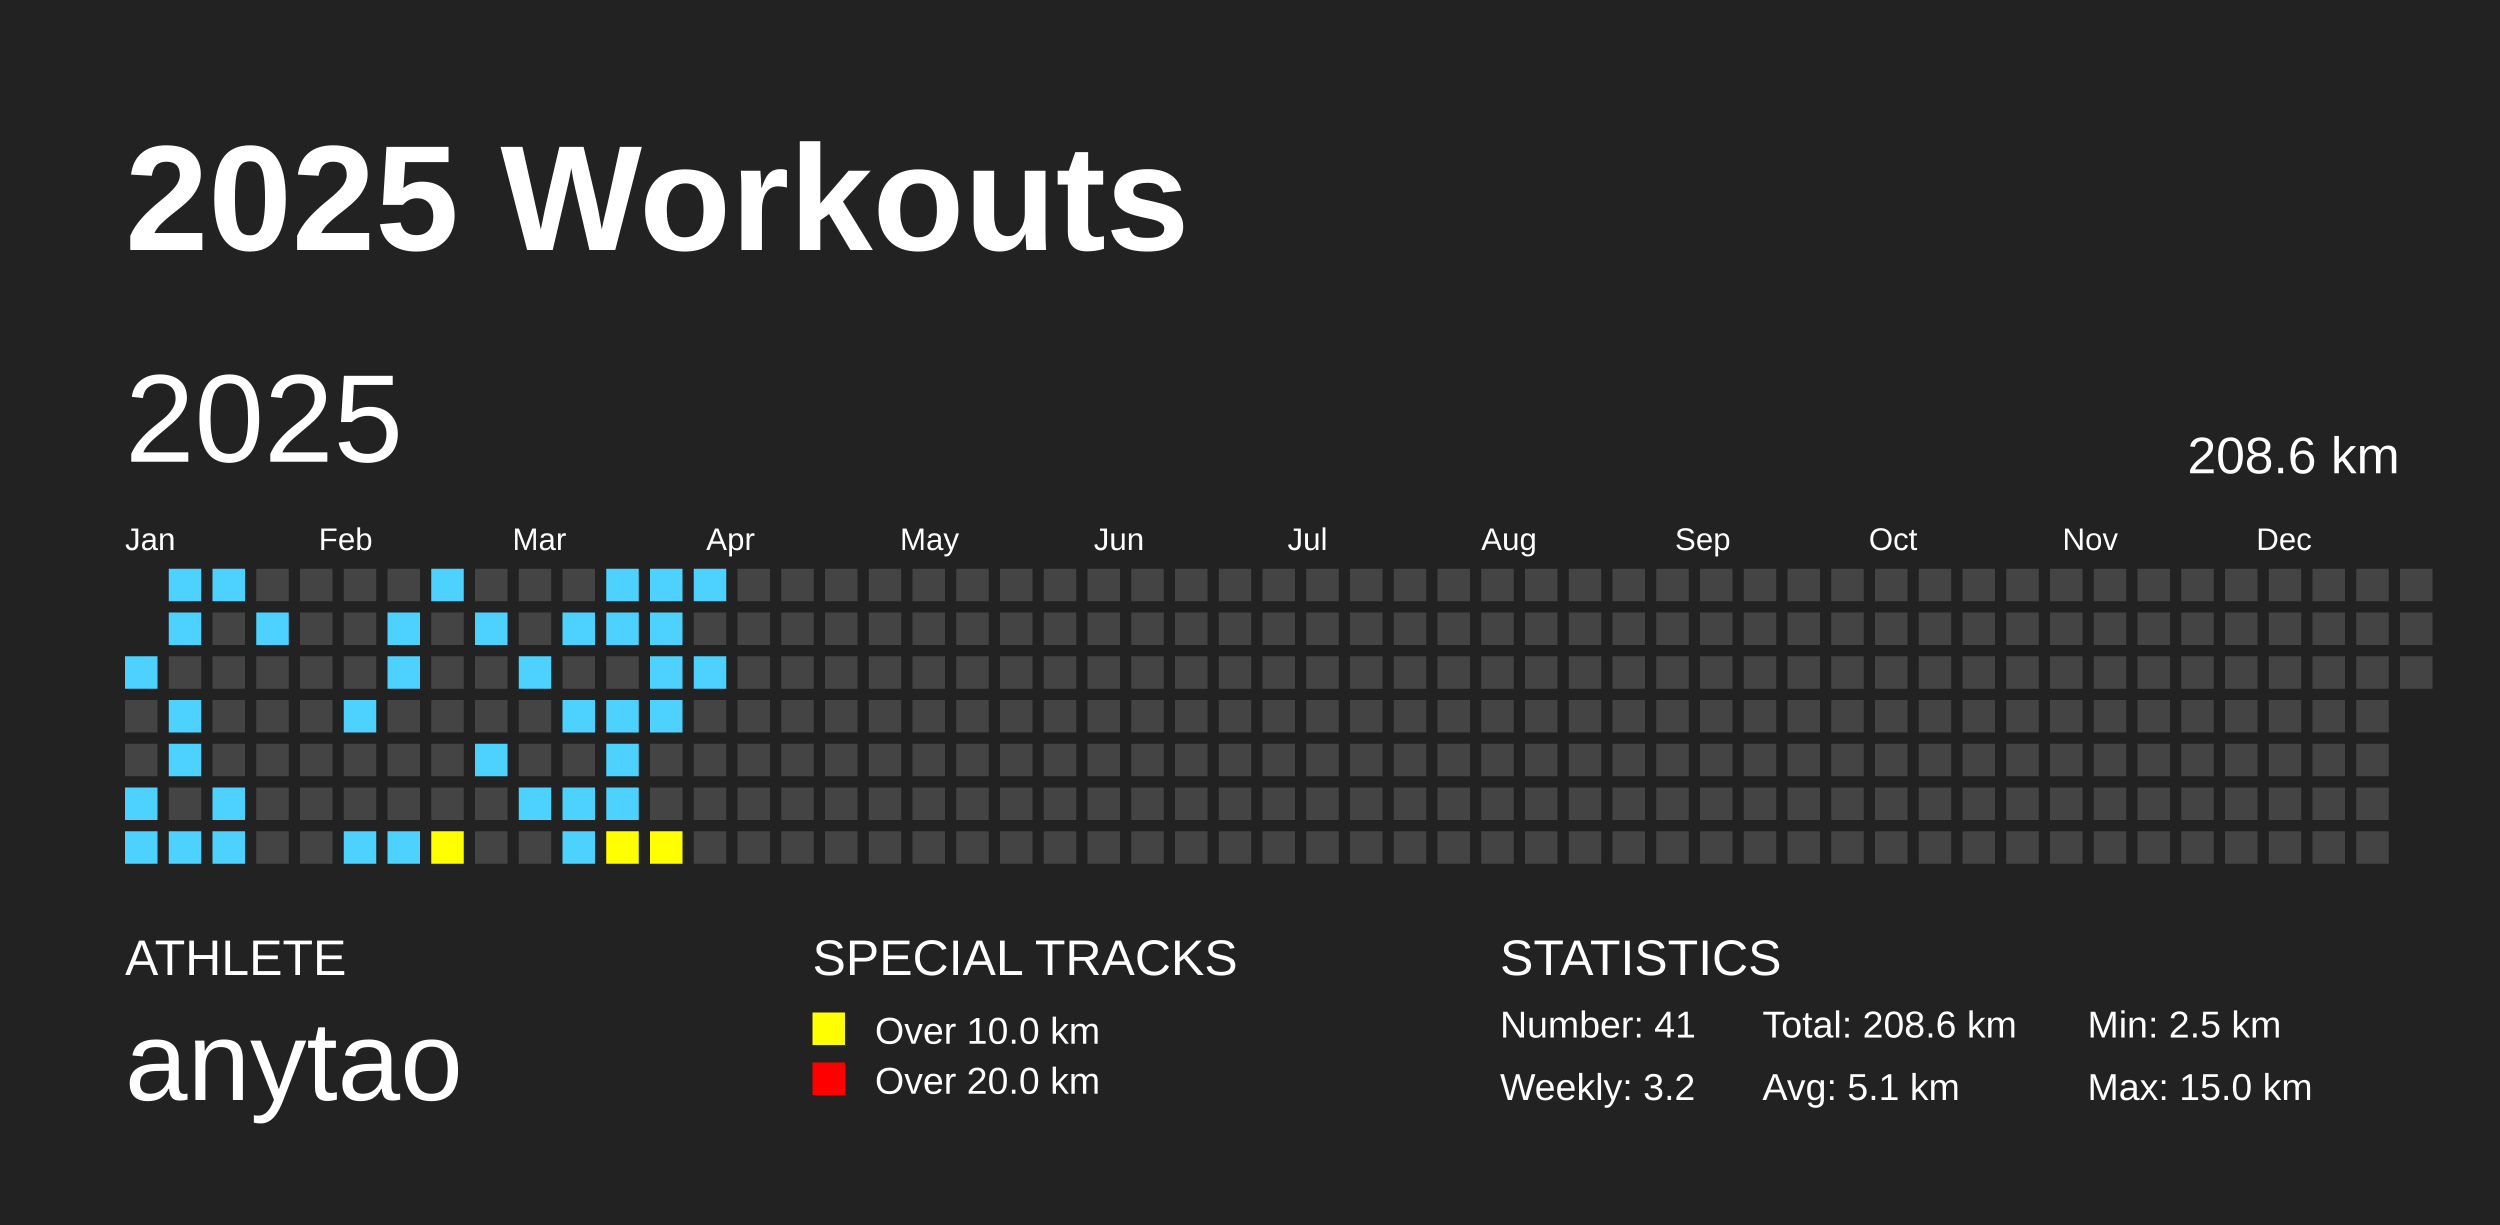
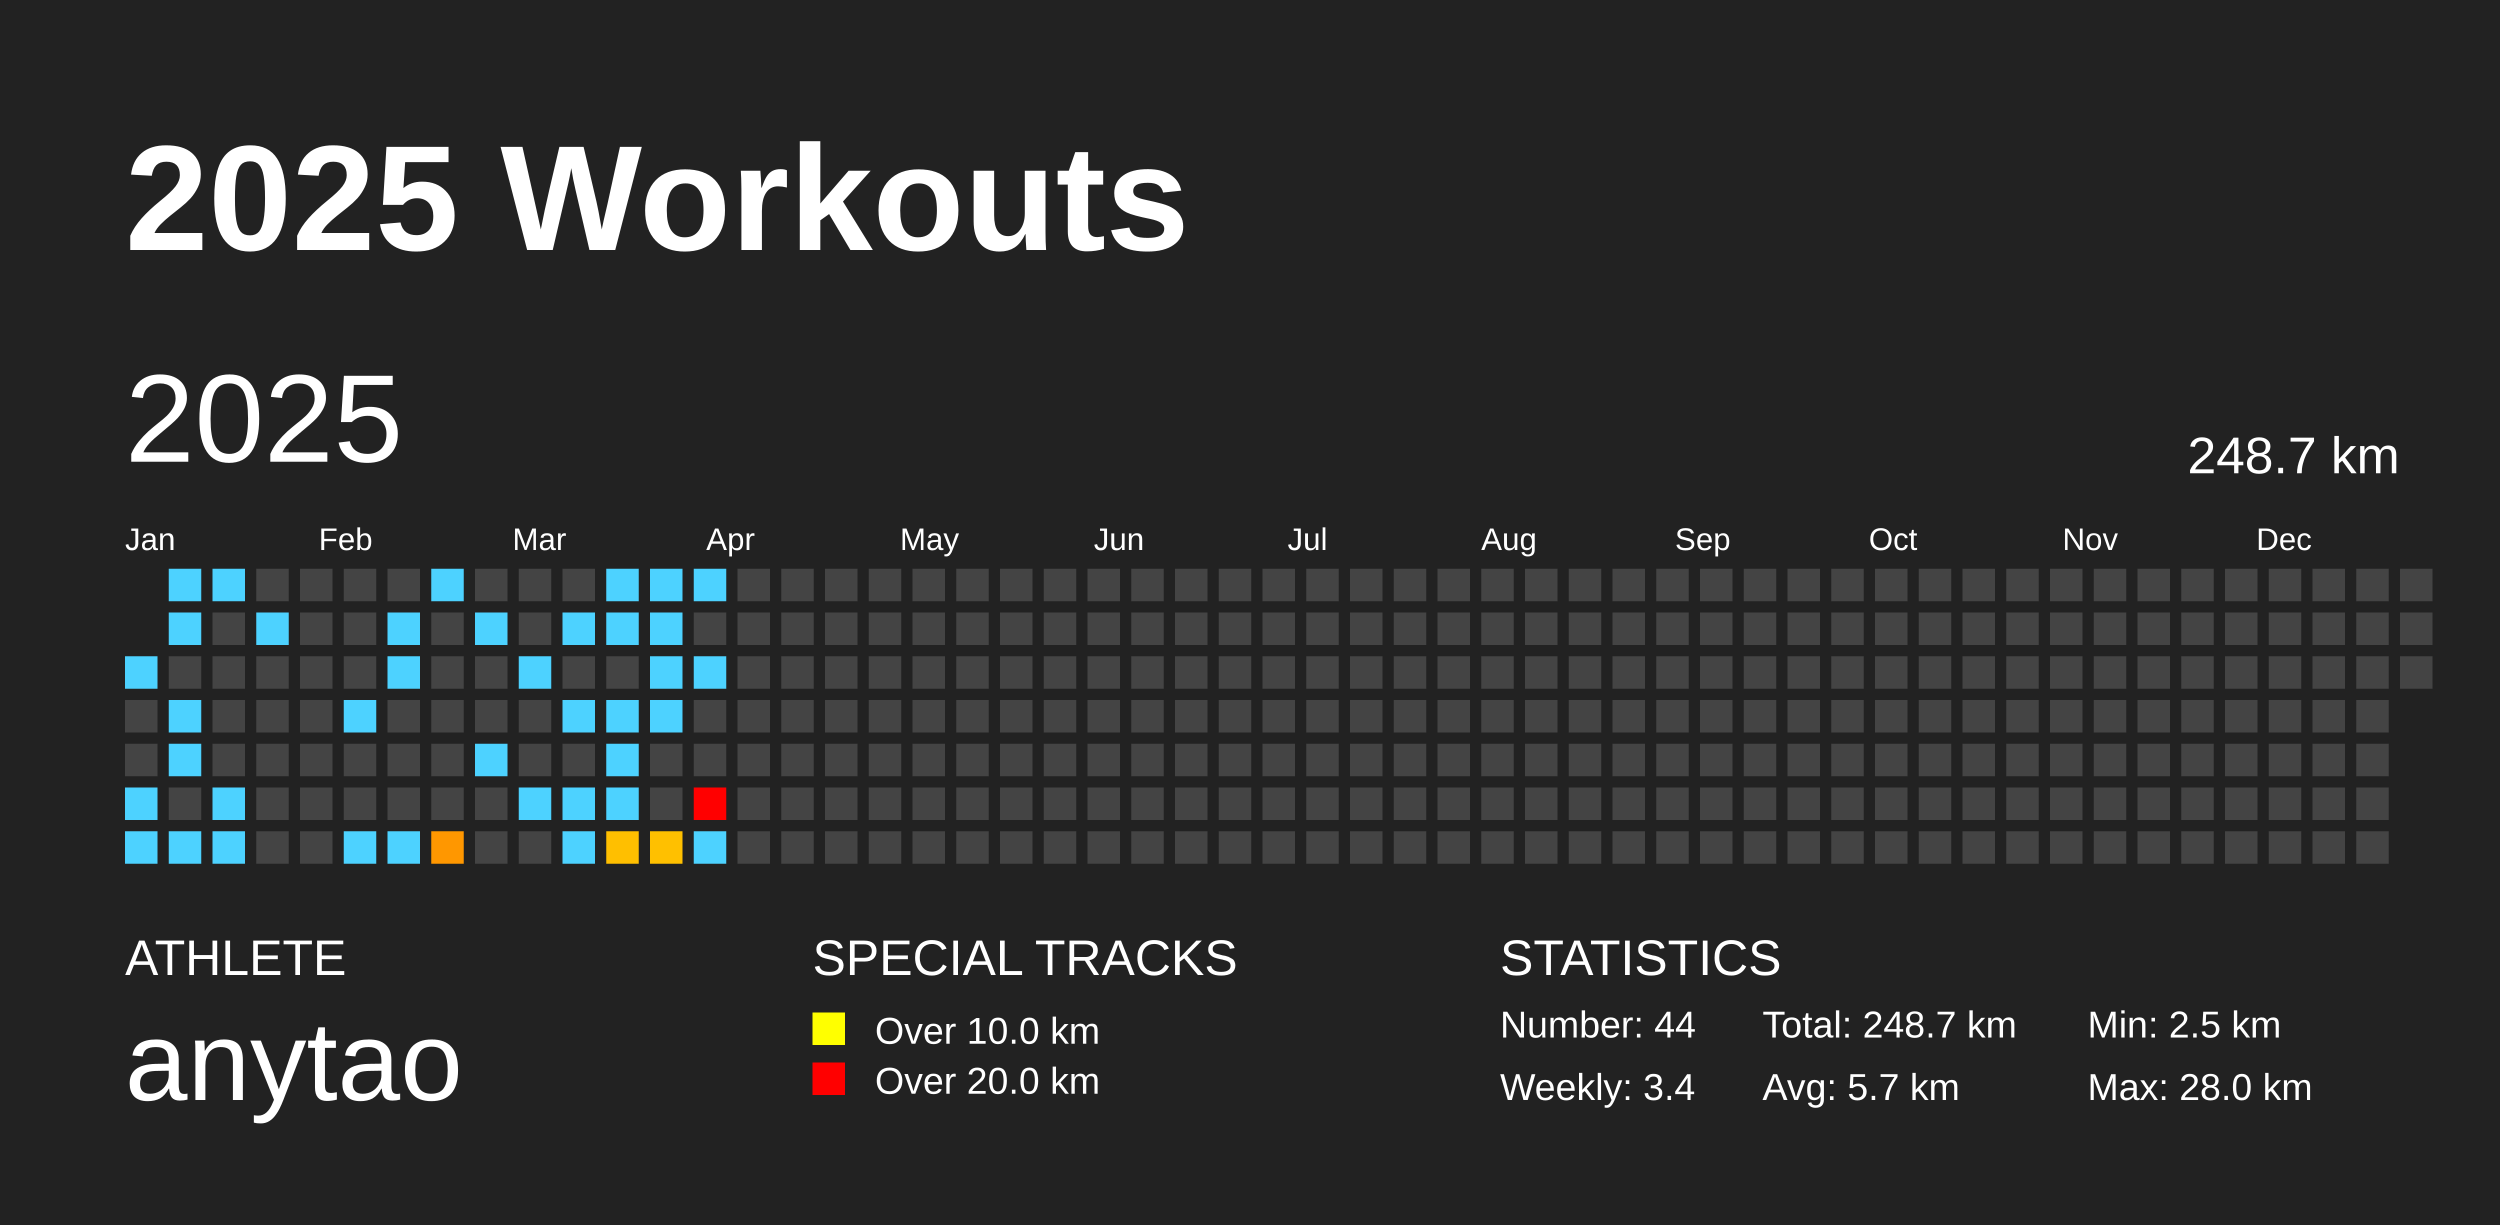
<svg xmlns="http://www.w3.org/2000/svg" baseProfile="full" height="98mm" version="1.1" viewBox="0,0,200,98" width="200mm">
  <defs />
  <rect fill="#222222" height="98" width="200" x="0" y="0" />
  <text fill="#FFFFFF" style="font-size:12px; font-family:Arial; font-weight:bold;" x="10" y="20">2025 Workouts</text>
  <text fill="#FFFFFF" style="font-size:4px; font-family:Arial" x="10" y="78">ATHLETE</text>
  <text fill="#FFFFFF" style="font-size:9px; font-family:Arial" x="10" y="88">anytao</text>
  <text fill="#FFFFFF" style="font-size:4px; font-family:Arial" x="65" y="78">SPECIAL TRACKS</text>
  <rect fill="yellow" height="2.6" width="2.6" x="65" y="81" />
  <text fill="#FFFFFF" style="font-size:3px; font-family:Arial" x="70" y="83.5">Over 10.0 km</text>
  <rect fill="red" height="2.6" width="2.6" x="65" y="85" />
  <text fill="#FFFFFF" style="font-size:3px; font-family:Arial" x="70" y="87.5">Over 20.0 km</text>
  <text fill="#FFFFFF" style="font-size:4px; font-family:Arial" x="120" y="78">STATISTICS</text>
-   <text fill="#FFFFFF" style="font-size:3px; font-family:Arial" x="120" y="83">Number: 41</text>
-   <text fill="#FFFFFF" style="font-size:3px; font-family:Arial" x="120" y="88">Weekly: 3.2</text>
-   <text fill="#FFFFFF" style="font-size:3px; font-family:Arial" x="141" y="83">Total: 208.6 km</text>
-   <text fill="#FFFFFF" style="font-size:3px; font-family:Arial" x="141" y="88">Avg: 5.1 km</text>
+   <text fill="#FFFFFF" style="font-size:3px; font-family:Arial" x="120" y="83">Number: 44</text>
+   <text fill="#FFFFFF" style="font-size:3px; font-family:Arial" x="120" y="88">Weekly: 3.4</text>
+   <text fill="#FFFFFF" style="font-size:3px; font-family:Arial" x="141" y="83">Total: 248.7 km</text>
+   <text fill="#FFFFFF" style="font-size:3px; font-family:Arial" x="141" y="88">Avg: 5.7 km</text>
  <text fill="#FFFFFF" style="font-size:3px; font-family:Arial" x="167" y="83">Min: 2.5 km</text>
-   <text fill="#FFFFFF" style="font-size:3px; font-family:Arial" x="167" y="88">Max: 15.0 km</text>
+   <text fill="#FFFFFF" style="font-size:3px; font-family:Arial" x="167" y="88">Max: 28.0 km</text>
  <text dominant-baseline="hanging" fill="#FFFFFF" style="font-size:10.0px; font-family:Arial;" x="10" y="30">2025</text>
-   <text dominant-baseline="hanging" fill="#FFFFFF" style="font-size:4.125px; font-family:Arial;" x="175" y="35">208.6 km</text>
+   <text dominant-baseline="hanging" fill="#FFFFFF" style="font-size:4.125px; font-family:Arial;" x="175" y="35">248.7 km</text>
  <text fill="#FFFFFF" style="font-size:2.5px; font-family:Arial" x="10.0" y="44">Jan</text>
  <text fill="#FFFFFF" style="font-size:2.5px; font-family:Arial" x="25.5" y="44">Feb</text>
  <text fill="#FFFFFF" style="font-size:2.5px; font-family:Arial" x="41.0" y="44">Mar</text>
  <text fill="#FFFFFF" style="font-size:2.5px; font-family:Arial" x="56.5" y="44">Apr</text>
  <text fill="#FFFFFF" style="font-size:2.5px; font-family:Arial" x="72.0" y="44">May</text>
  <text fill="#FFFFFF" style="font-size:2.5px; font-family:Arial" x="87.5" y="44">Jun</text>
  <text fill="#FFFFFF" style="font-size:2.5px; font-family:Arial" x="103.0" y="44">Jul</text>
  <text fill="#FFFFFF" style="font-size:2.5px; font-family:Arial" x="118.5" y="44">Aug</text>
  <text fill="#FFFFFF" style="font-size:2.5px; font-family:Arial" x="134.0" y="44">Sep</text>
  <text fill="#FFFFFF" style="font-size:2.5px; font-family:Arial" x="149.5" y="44">Oct</text>
  <text fill="#FFFFFF" style="font-size:2.5px; font-family:Arial" x="165.0" y="44">Nov</text>
  <text fill="#FFFFFF" style="font-size:2.5px; font-family:Arial" x="180.5" y="44">Dec</text>
-   <rect fill="#4DD2FF" height="2.6" width="2.6" x="10.0" y="52.5" />
+   <rect fill="#4dd2ff" height="2.6" width="2.6" x="10.0" y="52.5" />
  <rect fill="#444444" height="2.6" width="2.6" x="10.0" y="56.0" />
  <rect fill="#444444" height="2.6" width="2.6" x="10.0" y="59.5" />
-   <rect fill="#4DD2FF" height="2.6" width="2.6" x="10.0" y="63.0" />
-   <rect fill="#4DD2FF" height="2.6" width="2.6" x="10.0" y="66.5" />
-   <rect fill="#4DD2FF" height="2.6" width="2.6" x="13.5" y="45.5" />
-   <rect fill="#4DD2FF" height="2.6" width="2.6" x="13.5" y="49.0" />
+   <rect fill="#4dd2ff" height="2.6" width="2.6" x="10.0" y="63.0" />
+   <rect fill="#4dd2ff" height="2.6" width="2.6" x="10.0" y="66.5" />
+   <rect fill="#4dd2ff" height="2.6" width="2.6" x="13.5" y="45.5" />
+   <rect fill="#4dd2ff" height="2.6" width="2.6" x="13.5" y="49.0" />
  <rect fill="#444444" height="2.6" width="2.6" x="13.5" y="52.5" />
-   <rect fill="#4DD2FF" height="2.6" width="2.6" x="13.5" y="56.0" />
-   <rect fill="#4DD2FF" height="2.6" width="2.6" x="13.5" y="59.5" />
+   <rect fill="#4dd2ff" height="2.6" width="2.6" x="13.5" y="56.0" />
+   <rect fill="#4dd2ff" height="2.6" width="2.6" x="13.5" y="59.5" />
  <rect fill="#444444" height="2.6" width="2.6" x="13.5" y="63.0" />
-   <rect fill="#4DD2FF" height="2.6" width="2.6" x="13.5" y="66.5" />
-   <rect fill="#4DD2FF" height="2.6" width="2.6" x="17.0" y="45.5" />
+   <rect fill="#4dd2ff" height="2.6" width="2.6" x="13.5" y="66.5" />
+   <rect fill="#4dd2ff" height="2.6" width="2.6" x="17.0" y="45.5" />
  <rect fill="#444444" height="2.6" width="2.6" x="17.0" y="49.0" />
  <rect fill="#444444" height="2.6" width="2.6" x="17.0" y="52.5" />
  <rect fill="#444444" height="2.6" width="2.6" x="17.0" y="56.0" />
  <rect fill="#444444" height="2.6" width="2.6" x="17.0" y="59.5" />
-   <rect fill="#4DD2FF" height="2.6" width="2.6" x="17.0" y="63.0" />
-   <rect fill="#4DD2FF" height="2.6" width="2.6" x="17.0" y="66.5" />
+   <rect fill="#4dd2ff" height="2.6" width="2.6" x="17.0" y="63.0" />
+   <rect fill="#4dd2ff" height="2.6" width="2.6" x="17.0" y="66.5" />
  <rect fill="#444444" height="2.6" width="2.6" x="20.5" y="45.5" />
-   <rect fill="#4DD2FF" height="2.6" width="2.6" x="20.5" y="49.0" />
+   <rect fill="#4dd2ff" height="2.6" width="2.6" x="20.5" y="49.0" />
  <rect fill="#444444" height="2.6" width="2.6" x="20.5" y="52.5" />
  <rect fill="#444444" height="2.6" width="2.6" x="20.5" y="56.0" />
  <rect fill="#444444" height="2.6" width="2.6" x="20.5" y="59.5" />
  <rect fill="#444444" height="2.6" width="2.6" x="20.5" y="63.0" />
  <rect fill="#444444" height="2.6" width="2.6" x="20.5" y="66.5" />
  <rect fill="#444444" height="2.6" width="2.6" x="24.0" y="45.5" />
  <rect fill="#444444" height="2.6" width="2.6" x="24.0" y="49.0" />
  <rect fill="#444444" height="2.6" width="2.6" x="24.0" y="52.5" />
  <rect fill="#444444" height="2.6" width="2.6" x="24.0" y="56.0" />
  <rect fill="#444444" height="2.6" width="2.6" x="24.0" y="59.5" />
  <rect fill="#444444" height="2.6" width="2.6" x="24.0" y="63.0" />
  <rect fill="#444444" height="2.6" width="2.6" x="24.0" y="66.5" />
  <rect fill="#444444" height="2.6" width="2.6" x="27.5" y="45.5" />
  <rect fill="#444444" height="2.6" width="2.6" x="27.5" y="49.0" />
  <rect fill="#444444" height="2.6" width="2.6" x="27.5" y="52.5" />
-   <rect fill="#4DD2FF" height="2.6" width="2.6" x="27.5" y="56.0" />
+   <rect fill="#4dd2ff" height="2.6" width="2.6" x="27.5" y="56.0" />
  <rect fill="#444444" height="2.6" width="2.6" x="27.5" y="59.5" />
  <rect fill="#444444" height="2.6" width="2.6" x="27.5" y="63.0" />
-   <rect fill="#4DD2FF" height="2.6" width="2.6" x="27.5" y="66.5" />
+   <rect fill="#4dd2ff" height="2.6" width="2.6" x="27.5" y="66.5" />
  <rect fill="#444444" height="2.6" width="2.6" x="31.0" y="45.5" />
-   <rect fill="#4DD2FF" height="2.6" width="2.6" x="31.0" y="49.0" />
-   <rect fill="#4DD2FF" height="2.6" width="2.6" x="31.0" y="52.5" />
+   <rect fill="#4dd2ff" height="2.6" width="2.6" x="31.0" y="49.0" />
+   <rect fill="#4dd2ff" height="2.6" width="2.6" x="31.0" y="52.5" />
  <rect fill="#444444" height="2.6" width="2.6" x="31.0" y="56.0" />
  <rect fill="#444444" height="2.6" width="2.6" x="31.0" y="59.5" />
  <rect fill="#444444" height="2.6" width="2.6" x="31.0" y="63.0" />
-   <rect fill="#4DD2FF" height="2.6" width="2.6" x="31.0" y="66.5" />
-   <rect fill="#4DD2FF" height="2.6" width="2.6" x="34.5" y="45.5" />
+   <rect fill="#4dd2ff" height="2.6" width="2.6" x="31.0" y="66.5" />
+   <rect fill="#4dd2ff" height="2.6" width="2.6" x="34.5" y="45.5" />
  <rect fill="#444444" height="2.6" width="2.6" x="34.5" y="49.0" />
  <rect fill="#444444" height="2.6" width="2.6" x="34.5" y="52.5" />
  <rect fill="#444444" height="2.6" width="2.6" x="34.5" y="56.0" />
  <rect fill="#444444" height="2.6" width="2.6" x="34.5" y="59.5" />
  <rect fill="#444444" height="2.6" width="2.6" x="34.5" y="63.0" />
-   <rect fill="yellow" height="2.6" width="2.6" x="34.5" y="66.5" />
+   <rect fill="#ff9700" height="2.6" width="2.6" x="34.5" y="66.5" />
  <rect fill="#444444" height="2.6" width="2.6" x="38.0" y="45.5" />
-   <rect fill="#4DD2FF" height="2.6" width="2.6" x="38.0" y="49.0" />
+   <rect fill="#4dd2ff" height="2.6" width="2.6" x="38.0" y="49.0" />
  <rect fill="#444444" height="2.6" width="2.6" x="38.0" y="52.5" />
  <rect fill="#444444" height="2.6" width="2.6" x="38.0" y="56.0" />
-   <rect fill="#4DD2FF" height="2.6" width="2.6" x="38.0" y="59.5" />
+   <rect fill="#4dd2ff" height="2.6" width="2.6" x="38.0" y="59.5" />
  <rect fill="#444444" height="2.6" width="2.6" x="38.0" y="63.0" />
  <rect fill="#444444" height="2.6" width="2.6" x="38.0" y="66.5" />
  <rect fill="#444444" height="2.6" width="2.6" x="41.5" y="45.5" />
  <rect fill="#444444" height="2.6" width="2.6" x="41.5" y="49.0" />
-   <rect fill="#4DD2FF" height="2.6" width="2.6" x="41.5" y="52.5" />
+   <rect fill="#4dd2ff" height="2.6" width="2.6" x="41.5" y="52.5" />
  <rect fill="#444444" height="2.6" width="2.6" x="41.5" y="56.0" />
  <rect fill="#444444" height="2.6" width="2.6" x="41.5" y="59.5" />
-   <rect fill="#4DD2FF" height="2.6" width="2.6" x="41.5" y="63.0" />
+   <rect fill="#4dd2ff" height="2.6" width="2.6" x="41.5" y="63.0" />
  <rect fill="#444444" height="2.6" width="2.6" x="41.5" y="66.5" />
  <rect fill="#444444" height="2.6" width="2.6" x="45.0" y="45.5" />
-   <rect fill="#4DD2FF" height="2.6" width="2.6" x="45.0" y="49.0" />
+   <rect fill="#4dd2ff" height="2.6" width="2.6" x="45.0" y="49.0" />
  <rect fill="#444444" height="2.6" width="2.6" x="45.0" y="52.5" />
-   <rect fill="#4DD2FF" height="2.6" width="2.6" x="45.0" y="56.0" />
+   <rect fill="#4dd2ff" height="2.6" width="2.6" x="45.0" y="56.0" />
  <rect fill="#444444" height="2.6" width="2.6" x="45.0" y="59.5" />
-   <rect fill="#4DD2FF" height="2.6" width="2.6" x="45.0" y="63.0" />
-   <rect fill="#4DD2FF" height="2.6" width="2.6" x="45.0" y="66.5" />
-   <rect fill="#4DD2FF" height="2.6" width="2.6" x="48.5" y="45.5" />
-   <rect fill="#4DD2FF" height="2.6" width="2.6" x="48.5" y="49.0" />
+   <rect fill="#4dd2ff" height="2.6" width="2.6" x="45.0" y="63.0" />
+   <rect fill="#4dd2ff" height="2.6" width="2.6" x="45.0" y="66.5" />
+   <rect fill="#4dd2ff" height="2.6" width="2.6" x="48.5" y="45.5" />
+   <rect fill="#4dd2ff" height="2.6" width="2.6" x="48.5" y="49.0" />
  <rect fill="#444444" height="2.6" width="2.6" x="48.5" y="52.5" />
-   <rect fill="#4DD2FF" height="2.6" width="2.6" x="48.5" y="56.0" />
-   <rect fill="#4DD2FF" height="2.6" width="2.6" x="48.5" y="59.5" />
-   <rect fill="#4DD2FF" height="2.6" width="2.6" x="48.5" y="63.0" />
-   <rect fill="yellow" height="2.6" width="2.6" x="48.5" y="66.5" />
-   <rect fill="#4DD2FF" height="2.6" width="2.6" x="52.0" y="45.5" />
-   <rect fill="#4DD2FF" height="2.6" width="2.6" x="52.0" y="49.0" />
-   <rect fill="#4DD2FF" height="2.6" width="2.6" x="52.0" y="52.5" />
-   <rect fill="#4DD2FF" height="2.6" width="2.6" x="52.0" y="56.0" />
+   <rect fill="#4dd2ff" height="2.6" width="2.6" x="48.5" y="56.0" />
+   <rect fill="#4dd2ff" height="2.6" width="2.6" x="48.5" y="59.5" />
+   <rect fill="#4dd2ff" height="2.6" width="2.6" x="48.5" y="63.0" />
+   <rect fill="#ffbf00" height="2.6" width="2.6" x="48.5" y="66.5" />
+   <rect fill="#4dd2ff" height="2.6" width="2.6" x="52.0" y="45.5" />
+   <rect fill="#4dd2ff" height="2.6" width="2.6" x="52.0" y="49.0" />
+   <rect fill="#4dd2ff" height="2.6" width="2.6" x="52.0" y="52.5" />
+   <rect fill="#4dd2ff" height="2.6" width="2.6" x="52.0" y="56.0" />
  <rect fill="#444444" height="2.6" width="2.6" x="52.0" y="59.5" />
  <rect fill="#444444" height="2.6" width="2.6" x="52.0" y="63.0" />
-   <rect fill="yellow" height="2.6" width="2.6" x="52.0" y="66.5" />
-   <rect fill="#4DD2FF" height="2.6" width="2.6" x="55.5" y="45.5" />
+   <rect fill="#ffc000" height="2.6" width="2.6" x="52.0" y="66.5" />
+   <rect fill="#4dd2ff" height="2.6" width="2.6" x="55.5" y="45.5" />
  <rect fill="#444444" height="2.6" width="2.6" x="55.5" y="49.0" />
-   <rect fill="#4DD2FF" height="2.6" width="2.6" x="55.5" y="52.5" />
+   <rect fill="#4dd2ff" height="2.6" width="2.6" x="55.5" y="52.5" />
  <rect fill="#444444" height="2.6" width="2.6" x="55.5" y="56.0" />
  <rect fill="#444444" height="2.6" width="2.6" x="55.5" y="59.5" />
-   <rect fill="#444444" height="2.6" width="2.6" x="55.5" y="63.0" />
-   <rect fill="#444444" height="2.6" width="2.6" x="55.5" y="66.5" />
+   <rect fill="red" height="2.6" width="2.6" x="55.5" y="63.0" />
+   <rect fill="#4dd2ff" height="2.6" width="2.6" x="55.5" y="66.5" />
  <rect fill="#444444" height="2.6" width="2.6" x="59.0" y="45.5" />
  <rect fill="#444444" height="2.6" width="2.6" x="59.0" y="49.0" />
  <rect fill="#444444" height="2.6" width="2.6" x="59.0" y="52.5" />
  <rect fill="#444444" height="2.6" width="2.6" x="59.0" y="56.0" />
  <rect fill="#444444" height="2.6" width="2.6" x="59.0" y="59.5" />
  <rect fill="#444444" height="2.6" width="2.6" x="59.0" y="63.0" />
  <rect fill="#444444" height="2.6" width="2.6" x="59.0" y="66.5" />
  <rect fill="#444444" height="2.6" width="2.6" x="62.5" y="45.5" />
  <rect fill="#444444" height="2.6" width="2.6" x="62.5" y="49.0" />
  <rect fill="#444444" height="2.6" width="2.6" x="62.5" y="52.5" />
  <rect fill="#444444" height="2.6" width="2.6" x="62.5" y="56.0" />
  <rect fill="#444444" height="2.6" width="2.6" x="62.5" y="59.5" />
  <rect fill="#444444" height="2.6" width="2.6" x="62.5" y="63.0" />
  <rect fill="#444444" height="2.6" width="2.6" x="62.5" y="66.5" />
  <rect fill="#444444" height="2.6" width="2.6" x="66.0" y="45.5" />
  <rect fill="#444444" height="2.6" width="2.6" x="66.0" y="49.0" />
  <rect fill="#444444" height="2.6" width="2.6" x="66.0" y="52.5" />
  <rect fill="#444444" height="2.6" width="2.6" x="66.0" y="56.0" />
  <rect fill="#444444" height="2.6" width="2.6" x="66.0" y="59.5" />
  <rect fill="#444444" height="2.6" width="2.6" x="66.0" y="63.0" />
  <rect fill="#444444" height="2.6" width="2.6" x="66.0" y="66.5" />
  <rect fill="#444444" height="2.6" width="2.6" x="69.5" y="45.5" />
  <rect fill="#444444" height="2.6" width="2.6" x="69.5" y="49.0" />
  <rect fill="#444444" height="2.6" width="2.6" x="69.5" y="52.5" />
  <rect fill="#444444" height="2.6" width="2.6" x="69.5" y="56.0" />
  <rect fill="#444444" height="2.6" width="2.6" x="69.5" y="59.5" />
  <rect fill="#444444" height="2.6" width="2.6" x="69.5" y="63.0" />
  <rect fill="#444444" height="2.6" width="2.6" x="69.5" y="66.5" />
  <rect fill="#444444" height="2.6" width="2.6" x="73.0" y="45.5" />
  <rect fill="#444444" height="2.6" width="2.6" x="73.0" y="49.0" />
  <rect fill="#444444" height="2.6" width="2.6" x="73.0" y="52.5" />
  <rect fill="#444444" height="2.6" width="2.6" x="73.0" y="56.0" />
  <rect fill="#444444" height="2.6" width="2.6" x="73.0" y="59.5" />
  <rect fill="#444444" height="2.6" width="2.6" x="73.0" y="63.0" />
  <rect fill="#444444" height="2.6" width="2.6" x="73.0" y="66.5" />
  <rect fill="#444444" height="2.6" width="2.6" x="76.5" y="45.5" />
  <rect fill="#444444" height="2.6" width="2.6" x="76.5" y="49.0" />
  <rect fill="#444444" height="2.6" width="2.6" x="76.5" y="52.5" />
  <rect fill="#444444" height="2.6" width="2.6" x="76.5" y="56.0" />
  <rect fill="#444444" height="2.6" width="2.6" x="76.5" y="59.5" />
  <rect fill="#444444" height="2.6" width="2.6" x="76.5" y="63.0" />
  <rect fill="#444444" height="2.6" width="2.6" x="76.5" y="66.5" />
  <rect fill="#444444" height="2.6" width="2.6" x="80.0" y="45.5" />
  <rect fill="#444444" height="2.6" width="2.6" x="80.0" y="49.0" />
  <rect fill="#444444" height="2.6" width="2.6" x="80.0" y="52.5" />
  <rect fill="#444444" height="2.6" width="2.6" x="80.0" y="56.0" />
  <rect fill="#444444" height="2.6" width="2.6" x="80.0" y="59.5" />
  <rect fill="#444444" height="2.6" width="2.6" x="80.0" y="63.0" />
  <rect fill="#444444" height="2.6" width="2.6" x="80.0" y="66.5" />
  <rect fill="#444444" height="2.6" width="2.6" x="83.5" y="45.5" />
  <rect fill="#444444" height="2.6" width="2.6" x="83.5" y="49.0" />
  <rect fill="#444444" height="2.6" width="2.6" x="83.5" y="52.5" />
  <rect fill="#444444" height="2.6" width="2.6" x="83.5" y="56.0" />
  <rect fill="#444444" height="2.6" width="2.6" x="83.5" y="59.5" />
  <rect fill="#444444" height="2.6" width="2.6" x="83.5" y="63.0" />
  <rect fill="#444444" height="2.6" width="2.6" x="83.5" y="66.5" />
  <rect fill="#444444" height="2.6" width="2.6" x="87.0" y="45.5" />
  <rect fill="#444444" height="2.6" width="2.6" x="87.0" y="49.0" />
  <rect fill="#444444" height="2.6" width="2.6" x="87.0" y="52.5" />
  <rect fill="#444444" height="2.6" width="2.6" x="87.0" y="56.0" />
  <rect fill="#444444" height="2.6" width="2.6" x="87.0" y="59.5" />
  <rect fill="#444444" height="2.6" width="2.6" x="87.0" y="63.0" />
  <rect fill="#444444" height="2.6" width="2.6" x="87.0" y="66.5" />
  <rect fill="#444444" height="2.6" width="2.6" x="90.5" y="45.5" />
  <rect fill="#444444" height="2.6" width="2.6" x="90.5" y="49.0" />
  <rect fill="#444444" height="2.6" width="2.6" x="90.5" y="52.5" />
  <rect fill="#444444" height="2.6" width="2.6" x="90.5" y="56.0" />
  <rect fill="#444444" height="2.6" width="2.6" x="90.5" y="59.5" />
  <rect fill="#444444" height="2.6" width="2.6" x="90.5" y="63.0" />
  <rect fill="#444444" height="2.6" width="2.6" x="90.5" y="66.5" />
  <rect fill="#444444" height="2.6" width="2.6" x="94.0" y="45.5" />
  <rect fill="#444444" height="2.6" width="2.6" x="94.0" y="49.0" />
  <rect fill="#444444" height="2.6" width="2.6" x="94.0" y="52.5" />
  <rect fill="#444444" height="2.6" width="2.6" x="94.0" y="56.0" />
  <rect fill="#444444" height="2.6" width="2.6" x="94.0" y="59.5" />
  <rect fill="#444444" height="2.6" width="2.6" x="94.0" y="63.0" />
  <rect fill="#444444" height="2.6" width="2.6" x="94.0" y="66.5" />
  <rect fill="#444444" height="2.6" width="2.6" x="97.5" y="45.5" />
  <rect fill="#444444" height="2.6" width="2.6" x="97.5" y="49.0" />
  <rect fill="#444444" height="2.6" width="2.6" x="97.5" y="52.5" />
  <rect fill="#444444" height="2.6" width="2.6" x="97.5" y="56.0" />
  <rect fill="#444444" height="2.6" width="2.6" x="97.5" y="59.5" />
  <rect fill="#444444" height="2.6" width="2.6" x="97.5" y="63.0" />
  <rect fill="#444444" height="2.6" width="2.6" x="97.5" y="66.5" />
  <rect fill="#444444" height="2.6" width="2.6" x="101.0" y="45.5" />
  <rect fill="#444444" height="2.6" width="2.6" x="101.0" y="49.0" />
  <rect fill="#444444" height="2.6" width="2.6" x="101.0" y="52.5" />
  <rect fill="#444444" height="2.6" width="2.6" x="101.0" y="56.0" />
  <rect fill="#444444" height="2.6" width="2.6" x="101.0" y="59.5" />
  <rect fill="#444444" height="2.6" width="2.6" x="101.0" y="63.0" />
  <rect fill="#444444" height="2.6" width="2.6" x="101.0" y="66.5" />
  <rect fill="#444444" height="2.6" width="2.6" x="104.5" y="45.5" />
  <rect fill="#444444" height="2.6" width="2.6" x="104.5" y="49.0" />
  <rect fill="#444444" height="2.6" width="2.6" x="104.5" y="52.5" />
  <rect fill="#444444" height="2.6" width="2.6" x="104.5" y="56.0" />
  <rect fill="#444444" height="2.6" width="2.6" x="104.5" y="59.5" />
  <rect fill="#444444" height="2.6" width="2.6" x="104.5" y="63.0" />
  <rect fill="#444444" height="2.6" width="2.6" x="104.5" y="66.5" />
  <rect fill="#444444" height="2.6" width="2.6" x="108.0" y="45.5" />
  <rect fill="#444444" height="2.6" width="2.6" x="108.0" y="49.0" />
  <rect fill="#444444" height="2.6" width="2.6" x="108.0" y="52.5" />
  <rect fill="#444444" height="2.6" width="2.6" x="108.0" y="56.0" />
  <rect fill="#444444" height="2.6" width="2.6" x="108.0" y="59.5" />
  <rect fill="#444444" height="2.6" width="2.6" x="108.0" y="63.0" />
  <rect fill="#444444" height="2.6" width="2.6" x="108.0" y="66.5" />
  <rect fill="#444444" height="2.6" width="2.6" x="111.5" y="45.5" />
  <rect fill="#444444" height="2.6" width="2.6" x="111.5" y="49.0" />
  <rect fill="#444444" height="2.6" width="2.6" x="111.5" y="52.5" />
  <rect fill="#444444" height="2.6" width="2.6" x="111.5" y="56.0" />
  <rect fill="#444444" height="2.6" width="2.6" x="111.5" y="59.5" />
  <rect fill="#444444" height="2.6" width="2.6" x="111.5" y="63.0" />
  <rect fill="#444444" height="2.6" width="2.6" x="111.5" y="66.5" />
  <rect fill="#444444" height="2.6" width="2.6" x="115.0" y="45.5" />
  <rect fill="#444444" height="2.6" width="2.6" x="115.0" y="49.0" />
  <rect fill="#444444" height="2.6" width="2.6" x="115.0" y="52.5" />
  <rect fill="#444444" height="2.6" width="2.6" x="115.0" y="56.0" />
  <rect fill="#444444" height="2.6" width="2.6" x="115.0" y="59.5" />
  <rect fill="#444444" height="2.6" width="2.6" x="115.0" y="63.0" />
  <rect fill="#444444" height="2.6" width="2.6" x="115.0" y="66.5" />
  <rect fill="#444444" height="2.6" width="2.6" x="118.5" y="45.5" />
  <rect fill="#444444" height="2.6" width="2.6" x="118.5" y="49.0" />
  <rect fill="#444444" height="2.6" width="2.6" x="118.5" y="52.5" />
  <rect fill="#444444" height="2.6" width="2.6" x="118.5" y="56.0" />
  <rect fill="#444444" height="2.6" width="2.6" x="118.5" y="59.5" />
  <rect fill="#444444" height="2.6" width="2.6" x="118.5" y="63.0" />
  <rect fill="#444444" height="2.6" width="2.6" x="118.5" y="66.5" />
  <rect fill="#444444" height="2.6" width="2.6" x="122.0" y="45.5" />
  <rect fill="#444444" height="2.6" width="2.6" x="122.0" y="49.0" />
  <rect fill="#444444" height="2.6" width="2.6" x="122.0" y="52.5" />
  <rect fill="#444444" height="2.6" width="2.6" x="122.0" y="56.0" />
  <rect fill="#444444" height="2.6" width="2.6" x="122.0" y="59.5" />
  <rect fill="#444444" height="2.6" width="2.6" x="122.0" y="63.0" />
  <rect fill="#444444" height="2.6" width="2.6" x="122.0" y="66.5" />
  <rect fill="#444444" height="2.6" width="2.6" x="125.5" y="45.5" />
  <rect fill="#444444" height="2.6" width="2.6" x="125.5" y="49.0" />
  <rect fill="#444444" height="2.6" width="2.6" x="125.5" y="52.5" />
  <rect fill="#444444" height="2.6" width="2.6" x="125.5" y="56.0" />
  <rect fill="#444444" height="2.6" width="2.6" x="125.5" y="59.5" />
  <rect fill="#444444" height="2.6" width="2.6" x="125.5" y="63.0" />
  <rect fill="#444444" height="2.6" width="2.6" x="125.5" y="66.5" />
  <rect fill="#444444" height="2.6" width="2.6" x="129.0" y="45.5" />
  <rect fill="#444444" height="2.6" width="2.6" x="129.0" y="49.0" />
  <rect fill="#444444" height="2.6" width="2.6" x="129.0" y="52.5" />
  <rect fill="#444444" height="2.6" width="2.6" x="129.0" y="56.0" />
  <rect fill="#444444" height="2.6" width="2.6" x="129.0" y="59.5" />
  <rect fill="#444444" height="2.6" width="2.6" x="129.0" y="63.0" />
  <rect fill="#444444" height="2.6" width="2.6" x="129.0" y="66.5" />
  <rect fill="#444444" height="2.6" width="2.6" x="132.5" y="45.5" />
  <rect fill="#444444" height="2.6" width="2.6" x="132.5" y="49.0" />
  <rect fill="#444444" height="2.6" width="2.6" x="132.5" y="52.5" />
  <rect fill="#444444" height="2.6" width="2.6" x="132.5" y="56.0" />
  <rect fill="#444444" height="2.6" width="2.6" x="132.5" y="59.5" />
  <rect fill="#444444" height="2.6" width="2.6" x="132.5" y="63.0" />
  <rect fill="#444444" height="2.6" width="2.6" x="132.5" y="66.5" />
  <rect fill="#444444" height="2.6" width="2.6" x="136.0" y="45.5" />
  <rect fill="#444444" height="2.6" width="2.6" x="136.0" y="49.0" />
  <rect fill="#444444" height="2.6" width="2.6" x="136.0" y="52.5" />
  <rect fill="#444444" height="2.6" width="2.6" x="136.0" y="56.0" />
  <rect fill="#444444" height="2.6" width="2.6" x="136.0" y="59.5" />
  <rect fill="#444444" height="2.6" width="2.6" x="136.0" y="63.0" />
  <rect fill="#444444" height="2.6" width="2.6" x="136.0" y="66.5" />
  <rect fill="#444444" height="2.6" width="2.6" x="139.5" y="45.5" />
  <rect fill="#444444" height="2.6" width="2.6" x="139.5" y="49.0" />
  <rect fill="#444444" height="2.6" width="2.6" x="139.5" y="52.5" />
  <rect fill="#444444" height="2.6" width="2.6" x="139.5" y="56.0" />
  <rect fill="#444444" height="2.6" width="2.6" x="139.5" y="59.5" />
  <rect fill="#444444" height="2.6" width="2.6" x="139.5" y="63.0" />
  <rect fill="#444444" height="2.6" width="2.6" x="139.5" y="66.5" />
  <rect fill="#444444" height="2.6" width="2.6" x="143.0" y="45.5" />
  <rect fill="#444444" height="2.6" width="2.6" x="143.0" y="49.0" />
  <rect fill="#444444" height="2.6" width="2.6" x="143.0" y="52.5" />
  <rect fill="#444444" height="2.6" width="2.6" x="143.0" y="56.0" />
  <rect fill="#444444" height="2.6" width="2.6" x="143.0" y="59.5" />
  <rect fill="#444444" height="2.6" width="2.6" x="143.0" y="63.0" />
  <rect fill="#444444" height="2.6" width="2.6" x="143.0" y="66.5" />
  <rect fill="#444444" height="2.6" width="2.6" x="146.5" y="45.5" />
  <rect fill="#444444" height="2.6" width="2.6" x="146.5" y="49.0" />
  <rect fill="#444444" height="2.6" width="2.6" x="146.5" y="52.5" />
  <rect fill="#444444" height="2.6" width="2.6" x="146.5" y="56.0" />
  <rect fill="#444444" height="2.6" width="2.6" x="146.5" y="59.5" />
  <rect fill="#444444" height="2.6" width="2.6" x="146.5" y="63.0" />
  <rect fill="#444444" height="2.6" width="2.6" x="146.5" y="66.5" />
  <rect fill="#444444" height="2.6" width="2.6" x="150.0" y="45.5" />
  <rect fill="#444444" height="2.6" width="2.6" x="150.0" y="49.0" />
  <rect fill="#444444" height="2.6" width="2.6" x="150.0" y="52.5" />
  <rect fill="#444444" height="2.6" width="2.6" x="150.0" y="56.0" />
  <rect fill="#444444" height="2.6" width="2.6" x="150.0" y="59.5" />
  <rect fill="#444444" height="2.6" width="2.6" x="150.0" y="63.0" />
  <rect fill="#444444" height="2.6" width="2.6" x="150.0" y="66.5" />
  <rect fill="#444444" height="2.6" width="2.6" x="153.5" y="45.5" />
  <rect fill="#444444" height="2.6" width="2.6" x="153.5" y="49.0" />
  <rect fill="#444444" height="2.6" width="2.6" x="153.5" y="52.5" />
  <rect fill="#444444" height="2.6" width="2.6" x="153.5" y="56.0" />
  <rect fill="#444444" height="2.6" width="2.6" x="153.5" y="59.5" />
  <rect fill="#444444" height="2.6" width="2.6" x="153.5" y="63.0" />
  <rect fill="#444444" height="2.6" width="2.6" x="153.5" y="66.5" />
  <rect fill="#444444" height="2.6" width="2.6" x="157.0" y="45.5" />
  <rect fill="#444444" height="2.6" width="2.6" x="157.0" y="49.0" />
  <rect fill="#444444" height="2.6" width="2.6" x="157.0" y="52.5" />
  <rect fill="#444444" height="2.6" width="2.6" x="157.0" y="56.0" />
  <rect fill="#444444" height="2.6" width="2.6" x="157.0" y="59.5" />
  <rect fill="#444444" height="2.6" width="2.6" x="157.0" y="63.0" />
  <rect fill="#444444" height="2.6" width="2.6" x="157.0" y="66.5" />
  <rect fill="#444444" height="2.6" width="2.6" x="160.5" y="45.5" />
  <rect fill="#444444" height="2.6" width="2.6" x="160.5" y="49.0" />
  <rect fill="#444444" height="2.6" width="2.6" x="160.5" y="52.5" />
  <rect fill="#444444" height="2.6" width="2.6" x="160.5" y="56.0" />
  <rect fill="#444444" height="2.6" width="2.6" x="160.5" y="59.5" />
  <rect fill="#444444" height="2.6" width="2.6" x="160.5" y="63.0" />
  <rect fill="#444444" height="2.6" width="2.6" x="160.5" y="66.5" />
  <rect fill="#444444" height="2.6" width="2.6" x="164.0" y="45.5" />
  <rect fill="#444444" height="2.6" width="2.6" x="164.0" y="49.0" />
  <rect fill="#444444" height="2.6" width="2.6" x="164.0" y="52.5" />
  <rect fill="#444444" height="2.6" width="2.6" x="164.0" y="56.0" />
  <rect fill="#444444" height="2.6" width="2.6" x="164.0" y="59.5" />
  <rect fill="#444444" height="2.6" width="2.6" x="164.0" y="63.0" />
  <rect fill="#444444" height="2.6" width="2.6" x="164.0" y="66.5" />
  <rect fill="#444444" height="2.6" width="2.6" x="167.5" y="45.5" />
  <rect fill="#444444" height="2.6" width="2.6" x="167.5" y="49.0" />
  <rect fill="#444444" height="2.6" width="2.6" x="167.5" y="52.5" />
  <rect fill="#444444" height="2.6" width="2.6" x="167.5" y="56.0" />
  <rect fill="#444444" height="2.6" width="2.6" x="167.5" y="59.5" />
  <rect fill="#444444" height="2.6" width="2.6" x="167.5" y="63.0" />
  <rect fill="#444444" height="2.6" width="2.6" x="167.5" y="66.5" />
  <rect fill="#444444" height="2.6" width="2.6" x="171.0" y="45.5" />
  <rect fill="#444444" height="2.6" width="2.6" x="171.0" y="49.0" />
  <rect fill="#444444" height="2.6" width="2.6" x="171.0" y="52.5" />
  <rect fill="#444444" height="2.6" width="2.6" x="171.0" y="56.0" />
  <rect fill="#444444" height="2.6" width="2.6" x="171.0" y="59.5" />
  <rect fill="#444444" height="2.6" width="2.6" x="171.0" y="63.0" />
  <rect fill="#444444" height="2.6" width="2.6" x="171.0" y="66.5" />
  <rect fill="#444444" height="2.6" width="2.6" x="174.5" y="45.5" />
  <rect fill="#444444" height="2.6" width="2.6" x="174.5" y="49.0" />
  <rect fill="#444444" height="2.6" width="2.6" x="174.5" y="52.5" />
  <rect fill="#444444" height="2.6" width="2.6" x="174.5" y="56.0" />
  <rect fill="#444444" height="2.6" width="2.6" x="174.5" y="59.5" />
  <rect fill="#444444" height="2.6" width="2.6" x="174.5" y="63.0" />
  <rect fill="#444444" height="2.6" width="2.6" x="174.5" y="66.5" />
  <rect fill="#444444" height="2.6" width="2.6" x="178.0" y="45.5" />
  <rect fill="#444444" height="2.6" width="2.6" x="178.0" y="49.0" />
  <rect fill="#444444" height="2.6" width="2.6" x="178.0" y="52.5" />
  <rect fill="#444444" height="2.6" width="2.6" x="178.0" y="56.0" />
  <rect fill="#444444" height="2.6" width="2.6" x="178.0" y="59.5" />
  <rect fill="#444444" height="2.6" width="2.6" x="178.0" y="63.0" />
  <rect fill="#444444" height="2.6" width="2.6" x="178.0" y="66.5" />
  <rect fill="#444444" height="2.6" width="2.6" x="181.5" y="45.5" />
  <rect fill="#444444" height="2.6" width="2.6" x="181.5" y="49.0" />
  <rect fill="#444444" height="2.6" width="2.6" x="181.5" y="52.5" />
  <rect fill="#444444" height="2.6" width="2.6" x="181.5" y="56.0" />
  <rect fill="#444444" height="2.6" width="2.6" x="181.5" y="59.5" />
  <rect fill="#444444" height="2.6" width="2.6" x="181.5" y="63.0" />
  <rect fill="#444444" height="2.6" width="2.6" x="181.5" y="66.5" />
  <rect fill="#444444" height="2.6" width="2.6" x="185.0" y="45.5" />
  <rect fill="#444444" height="2.6" width="2.6" x="185.0" y="49.0" />
  <rect fill="#444444" height="2.6" width="2.6" x="185.0" y="52.5" />
  <rect fill="#444444" height="2.6" width="2.6" x="185.0" y="56.0" />
  <rect fill="#444444" height="2.6" width="2.6" x="185.0" y="59.5" />
  <rect fill="#444444" height="2.6" width="2.6" x="185.0" y="63.0" />
  <rect fill="#444444" height="2.6" width="2.6" x="185.0" y="66.5" />
  <rect fill="#444444" height="2.6" width="2.6" x="188.5" y="45.5" />
  <rect fill="#444444" height="2.6" width="2.6" x="188.5" y="49.0" />
  <rect fill="#444444" height="2.6" width="2.6" x="188.5" y="52.5" />
  <rect fill="#444444" height="2.6" width="2.6" x="188.5" y="56.0" />
  <rect fill="#444444" height="2.6" width="2.6" x="188.5" y="59.5" />
  <rect fill="#444444" height="2.6" width="2.6" x="188.5" y="63.0" />
  <rect fill="#444444" height="2.6" width="2.6" x="188.5" y="66.5" />
  <rect fill="#444444" height="2.6" width="2.6" x="192.0" y="45.5" />
  <rect fill="#444444" height="2.6" width="2.6" x="192.0" y="49.0" />
  <rect fill="#444444" height="2.6" width="2.6" x="192.0" y="52.5" />
</svg>
